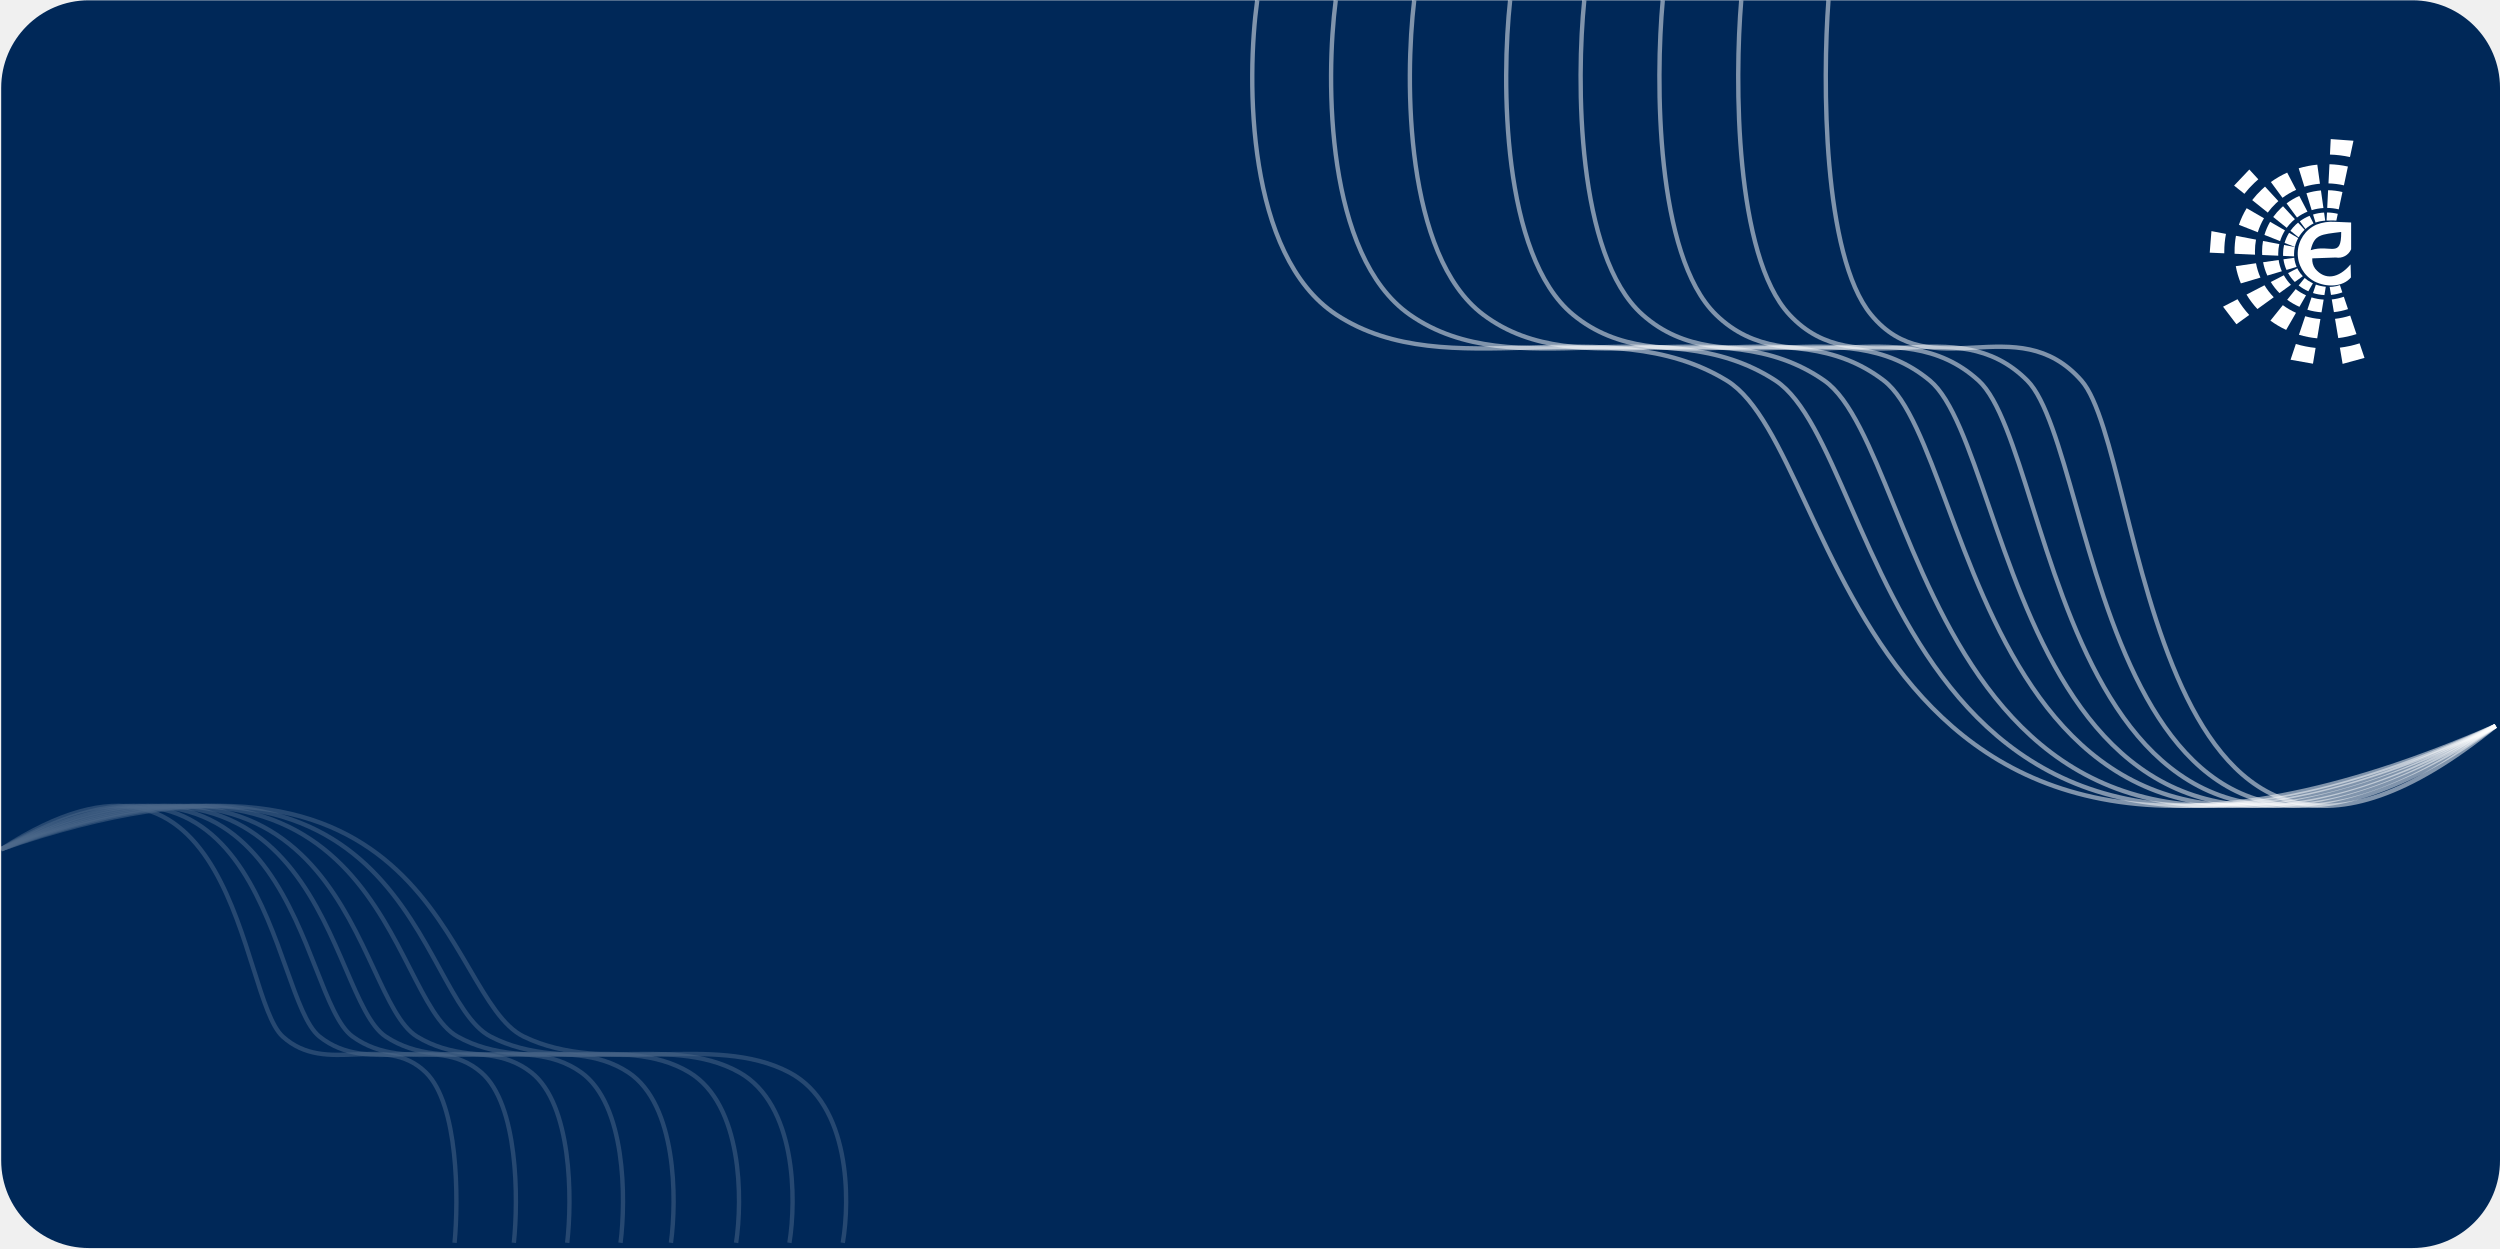
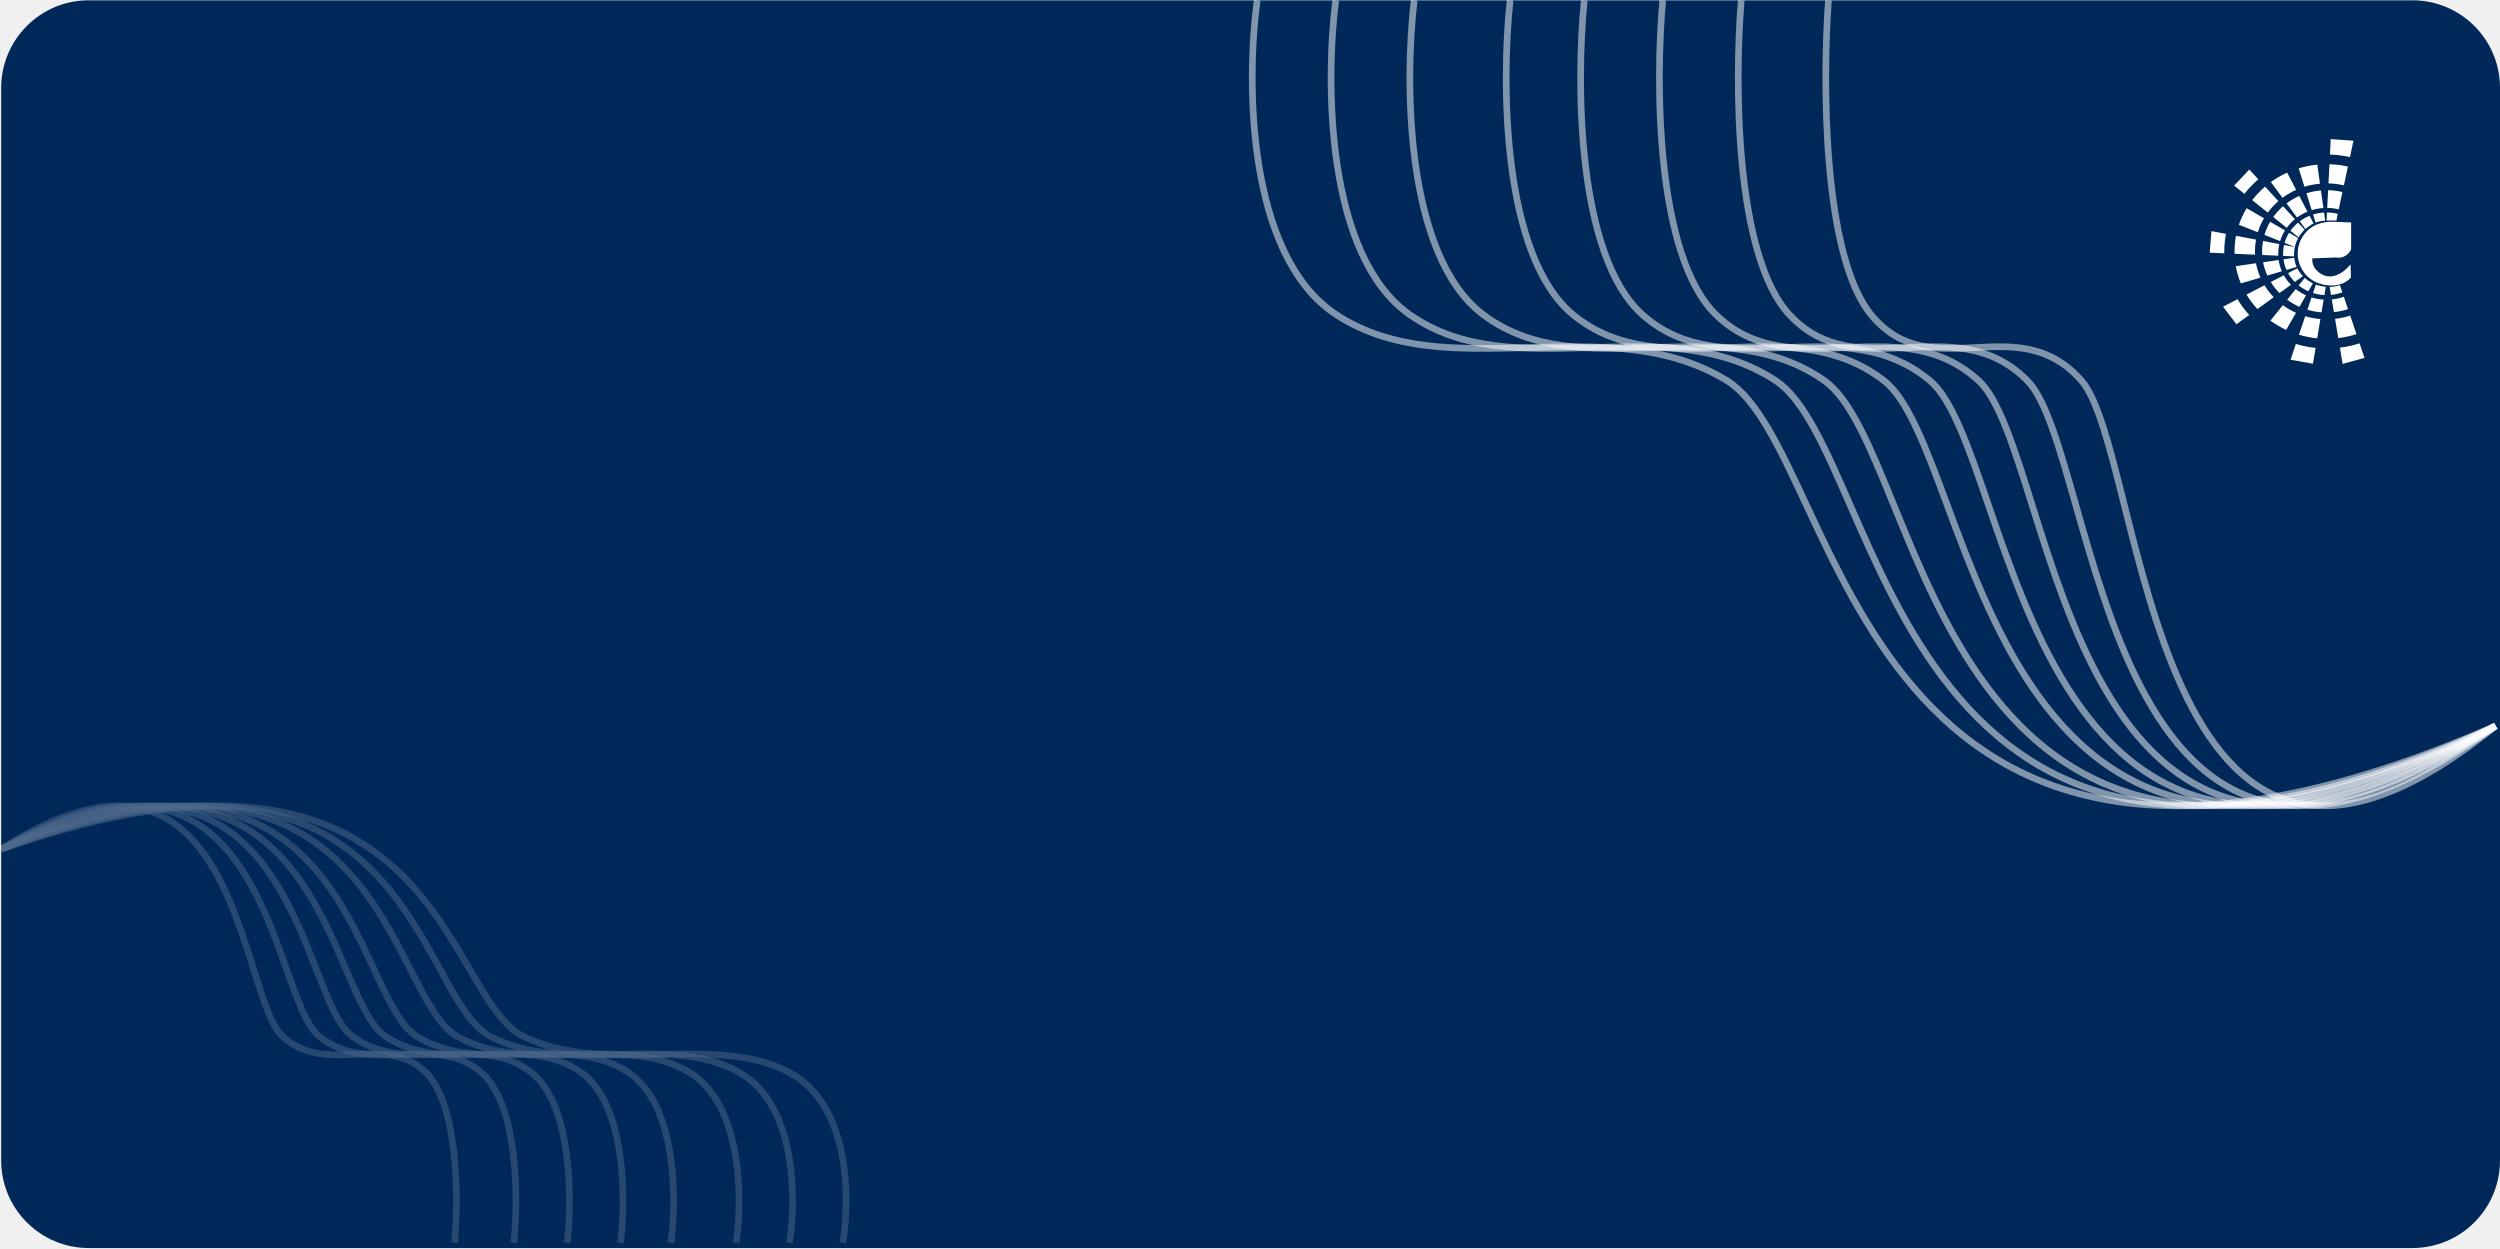
<svg xmlns="http://www.w3.org/2000/svg" width="374.678" height="187.045" viewBox="0 0 374.678 187.045">
  <g id="Group_39777" data-name="Group 39777" transform="translate(-1049.822 -204.955)">
    <g id="Group_39868" data-name="Group 39868">
      <rect id="Rectangle_1048" data-name="Rectangle 1048" width="374.5" height="187" rx="13.123" transform="translate(1050 205)" fill="#002858" />
      <g id="Group_61" data-name="Group 61" transform="translate(1237.5 205)">
-         <path id="Vector_23" data-name="Vector 23" d="M.744,0C-.916,12.019-.875,38.266,12.578,47.106c16.816,11.049,40.483-1.163,58.545,9.886S89.184,151.2,186.344,108.75" fill="none" stroke="#fff" stroke-width="0.656" opacity="0.5" />
-         <path id="Vector_24" data-name="Vector 24" d="M.7,0C-.858,12.019-.819,38.266,11.781,47.106c15.75,11.049,37.917-1.163,54.834,9.886S83.532,151.2,174.533,108.75" transform="translate(11.811)" fill="none" stroke="#fff" stroke-width="0.656" opacity="0.5" />
-         <path id="Vector_25" data-name="Vector 25" d="M.65,0C-.8,12.019-.764,38.266,10.984,47.106c14.684,11.049,35.351-1.163,51.124,9.886S77.879,151.2,162.723,108.75" transform="translate(23.621)" fill="none" stroke="#fff" stroke-width="0.656" opacity="0.5" />
-         <path id="Vector_26" data-name="Vector 26" d="M.592,0C-.729,12.019-.7,38.266,10.009,47.106,23.391,58.155,42.225,45.942,56.6,56.992s14.373,94.211,91.69,51.758" transform="translate(38.056)" fill="none" stroke="#fff" stroke-width="0.656" opacity="0.5" />
-         <path id="Vector_27" data-name="Vector 27" d="M.548,0C-.674,12.019-.644,38.266,9.256,47.106c12.375,11.049,29.792-1.163,43.084,9.886S65.632,151.2,137.133,108.75" transform="translate(49.211)" fill="none" stroke="#fff" stroke-width="0.656" opacity="0.5" />
-         <path id="Vector_28" data-name="Vector 28" d="M.5,0C-.616,12.019-.588,38.266,8.459,47.106c11.309,11.049,27.226-1.163,39.373,9.886S59.98,151.2,125.323,108.75" transform="translate(61.021)" fill="none" stroke="#fff" stroke-width="0.656" opacity="0.5" />
-         <path id="Vector_29" data-name="Vector 29" d="M.453,0C-.558,12.019-.533,38.266,7.662,47.106c10.244,11.049,24.66-1.163,35.663,9.886s11,94.211,70.188,51.758" transform="translate(72.832)" fill="none" stroke="#fff" stroke-width="0.656" opacity="0.5" />
-         <path id="Vector_30" data-name="Vector 30" d="M.4,0C-.494,12.019-.471,38.266,6.776,47.106c9.059,11.049,21.81-1.163,31.54,9.886s9.73,94.211,62.073,51.758" transform="translate(85.954)" fill="none" stroke="#fff" stroke-width="0.656" opacity="0.5" />
+         <path id="Vector_23" data-name="Vector 23" d="M.744,0C-.916,12.019-.875,38.266,12.578,47.106c16.816,11.049,40.483-1.163,58.545,9.886S89.184,151.2,186.344,108.75" fill="none" stroke="#fff" strokeWidth="0.656" opacity="0.5" />
+         <path id="Vector_24" data-name="Vector 24" d="M.7,0C-.858,12.019-.819,38.266,11.781,47.106c15.75,11.049,37.917-1.163,54.834,9.886S83.532,151.2,174.533,108.75" transform="translate(11.811)" fill="none" stroke="#fff" strokeWidth="0.656" opacity="0.5" />
+         <path id="Vector_25" data-name="Vector 25" d="M.65,0C-.8,12.019-.764,38.266,10.984,47.106c14.684,11.049,35.351-1.163,51.124,9.886S77.879,151.2,162.723,108.75" transform="translate(23.621)" fill="none" stroke="#fff" strokeWidth="0.656" opacity="0.5" />
+         <path id="Vector_26" data-name="Vector 26" d="M.592,0C-.729,12.019-.7,38.266,10.009,47.106,23.391,58.155,42.225,45.942,56.6,56.992s14.373,94.211,91.69,51.758" transform="translate(38.056)" fill="none" stroke="#fff" strokeWidth="0.656" opacity="0.5" />
+         <path id="Vector_27" data-name="Vector 27" d="M.548,0C-.674,12.019-.644,38.266,9.256,47.106c12.375,11.049,29.792-1.163,43.084,9.886S65.632,151.2,137.133,108.75" transform="translate(49.211)" fill="none" stroke="#fff" strokeWidth="0.656" opacity="0.5" />
+         <path id="Vector_28" data-name="Vector 28" d="M.5,0C-.616,12.019-.588,38.266,8.459,47.106c11.309,11.049,27.226-1.163,39.373,9.886S59.98,151.2,125.323,108.75" transform="translate(61.021)" fill="none" stroke="#fff" strokeWidth="0.656" opacity="0.5" />
+         <path id="Vector_29" data-name="Vector 29" d="M.453,0C-.558,12.019-.533,38.266,7.662,47.106c10.244,11.049,24.66-1.163,35.663,9.886s11,94.211,70.188,51.758" transform="translate(72.832)" fill="none" stroke="#fff" strokeWidth="0.656" opacity="0.5" />
+         <path id="Vector_30" data-name="Vector 30" d="M.4,0C-.494,12.019-.471,38.266,6.776,47.106c9.059,11.049,21.81-1.163,31.54,9.886s9.73,94.211,62.073,51.758" transform="translate(85.954)" fill="none" stroke="#fff" strokeWidth="0.656" opacity="0.5" />
      </g>
      <g id="Group_62" data-name="Group 62" transform="translate(1050 325.729)" opacity="0.3">
-         <path id="Vector_23-2" data-name="Vector 23" d="M.506,0C-.623,6.519-.595,20.756,8.548,25.55c11.428,5.993,27.511-.631,39.786,5.362s12.274,51.1,78.3,28.074" transform="translate(126.635 65.485) rotate(-180)" fill="none" stroke="#fff" stroke-width="0.656" opacity="0.5" />
-         <path id="Vector_24-2" data-name="Vector 24" d="M.474,0C-.583,6.519-.557,20.756,8.006,25.55c10.7,5.993,25.768-.631,37.264,5.362s11.5,51.1,73.339,28.074" transform="translate(118.609 65.485) rotate(-180)" fill="none" stroke="#fff" stroke-width="0.656" opacity="0.5" />
-         <path id="Vector_25-2" data-name="Vector 25" d="M.442,0C-.544,6.519-.519,20.756,7.464,25.55c9.979,5.993,24.024-.631,34.742,5.362s10.718,51.1,68.376,28.074" transform="translate(110.583 65.485) rotate(-180)" fill="none" stroke="#fff" stroke-width="0.656" opacity="0.5" />
-         <path id="Vector_26-2" data-name="Vector 26" d="M.4,0C-.5,6.519-.473,20.756,6.8,25.55c9.094,5.993,21.893-.631,31.66,5.362s9.768,51.1,62.31,28.074" transform="translate(100.773 65.485) rotate(-180)" fill="none" stroke="#fff" stroke-width="0.656" opacity="0.5" />
-         <path id="Vector_27-2" data-name="Vector 27" d="M.372,0C-.458,6.519-.438,20.756,6.29,25.55c8.41,5.993,20.246-.631,29.279,5.362s9.033,51.1,57.623,28.074" transform="translate(93.193 65.485) rotate(-180)" fill="none" stroke="#fff" stroke-width="0.656" opacity="0.5" />
-         <path id="Vector_28-2" data-name="Vector 28" d="M.34,0C-.419,6.519-.4,20.756,5.749,25.55c7.686,5.993,18.5-.631,26.757,5.362s8.255,51.1,52.661,28.074" transform="translate(85.167 65.485) rotate(-180)" fill="none" stroke="#fff" stroke-width="0.656" opacity="0.5" />
-         <path id="Vector_29-2" data-name="Vector 29" d="M.308,0c-.688,6.519-.67,20.756,4.9,25.55,6.961,5.993,16.759-.631,24.236,5.362s7.477,51.1,47.7,28.074" transform="translate(77.14 65.485) rotate(-180)" fill="none" stroke="#fff" stroke-width="0.656" opacity="0.5" />
-         <path id="Vector_30-2" data-name="Vector 30" d="M.273,0C-.335,6.519-.32,20.756,4.6,25.55c6.157,5.993,14.821-.631,21.434,5.362s6.613,51.1,42.184,28.074" transform="translate(68.223 65.485) rotate(-180)" fill="none" stroke="#fff" stroke-width="0.656" opacity="0.5" />
+         <path id="Vector_23-2" data-name="Vector 23" d="M.506,0C-.623,6.519-.595,20.756,8.548,25.55c11.428,5.993,27.511-.631,39.786,5.362s12.274,51.1,78.3,28.074" transform="translate(126.635 65.485) rotate(-180)" fill="none" stroke="#fff" strokeWidth="0.656" opacity="0.5" />
+         <path id="Vector_24-2" data-name="Vector 24" d="M.474,0C-.583,6.519-.557,20.756,8.006,25.55c10.7,5.993,25.768-.631,37.264,5.362s11.5,51.1,73.339,28.074" transform="translate(118.609 65.485) rotate(-180)" fill="none" stroke="#fff" strokeWidth="0.656" opacity="0.5" />
+         <path id="Vector_25-2" data-name="Vector 25" d="M.442,0C-.544,6.519-.519,20.756,7.464,25.55c9.979,5.993,24.024-.631,34.742,5.362s10.718,51.1,68.376,28.074" transform="translate(110.583 65.485) rotate(-180)" fill="none" stroke="#fff" strokeWidth="0.656" opacity="0.5" />
+         <path id="Vector_26-2" data-name="Vector 26" d="M.4,0C-.5,6.519-.473,20.756,6.8,25.55c9.094,5.993,21.893-.631,31.66,5.362s9.768,51.1,62.31,28.074" transform="translate(100.773 65.485) rotate(-180)" fill="none" stroke="#fff" strokeWidth="0.656" opacity="0.5" />
+         <path id="Vector_27-2" data-name="Vector 27" d="M.372,0C-.458,6.519-.438,20.756,6.29,25.55c8.41,5.993,20.246-.631,29.279,5.362s9.033,51.1,57.623,28.074" transform="translate(93.193 65.485) rotate(-180)" fill="none" stroke="#fff" strokeWidth="0.656" opacity="0.5" />
+         <path id="Vector_28-2" data-name="Vector 28" d="M.34,0C-.419,6.519-.4,20.756,5.749,25.55c7.686,5.993,18.5-.631,26.757,5.362s8.255,51.1,52.661,28.074" transform="translate(85.167 65.485) rotate(-180)" fill="none" stroke="#fff" strokeWidth="0.656" opacity="0.5" />
+         <path id="Vector_29-2" data-name="Vector 29" d="M.308,0c-.688,6.519-.67,20.756,4.9,25.55,6.961,5.993,16.759-.631,24.236,5.362s7.477,51.1,47.7,28.074" transform="translate(77.14 65.485) rotate(-180)" fill="none" stroke="#fff" strokeWidth="0.656" opacity="0.5" />
+         <path id="Vector_30-2" data-name="Vector 30" d="M.273,0C-.335,6.519-.32,20.756,4.6,25.55c6.157,5.993,14.821-.631,21.434,5.362s6.613,51.1,42.184,28.074" transform="translate(68.223 65.485) rotate(-180)" fill="none" stroke="#fff" strokeWidth="0.656" opacity="0.5" />
      </g>
    </g>
    <g id="Layer_x0020_1" transform="translate(1380.998 225.799)">
-       <path id="Path_67573" data-name="Path 67573" d="M16670.006,8137.31l3.408.248-.525,2.444a16.116,16.116,0,0,0-3-.37Zm2.576,4.115-.6,2.82a11.388,11.388,0,0,0-2.314-.292l.148-2.872A14.556,14.556,0,0,1,16672.582,8141.425Zm-.818,3.818-.557,2.6a7.646,7.646,0,0,0-1.73-.215l.135-2.655A10.223,10.223,0,0,1,16671.764,8145.243Zm-.7,3.271-.217,1.014-.516-.022h-.006c-.287,0-.611,0-.943.016l.063-1.209A6.884,6.884,0,0,1,16671.061,8148.514Z" transform="translate(-16651.873 -8137.31)" fill="#fff" fill-rule="evenodd" />
-       <path id="Path_67574" data-name="Path 67574" d="M15715.693,13630.489l.17,1.21c-.105.009-.213.018-.318.031a4.905,4.905,0,0,0-1.135.255l-.371-1.2A6.812,6.812,0,0,1,15715.693,13630.489Z" transform="translate(-15698.557 -13619.477)" fill="#fff" fill-rule="evenodd" />
-       <path id="Path_67575" data-name="Path 67575" d="M15248.882,11974.8l.374,2.638a7.452,7.452,0,0,0-1.761.321l-.785-2.535A10.076,10.076,0,0,1,15248.882,11974.8Z" transform="translate(-15232.217 -11967.104)" fill="#fff" fill-rule="evenodd" />
+       <path id="Path_67573" data-name="Path 67573" d="M16670.006,8137.31l3.408.248-.525,2.444a16.116,16.116,0,0,0-3-.37Zm2.576,4.115-.6,2.82a11.388,11.388,0,0,0-2.314-.292l.148-2.872A14.556,14.556,0,0,1,16672.582,8141.425Zm-.818,3.818-.557,2.6a7.646,7.646,0,0,0-1.73-.215l.135-2.655A10.223,10.223,0,0,1,16671.764,8145.243Zm-.7,3.271-.217,1.014-.516-.022h-.006c-.287,0-.611,0-.943.016l.063-1.209A6.884,6.884,0,0,1,16671.061,8148.514Z" transform="translate(-16651.873 -8137.31)" fill="#fff" fillRule="evenodd" />
+       <path id="Path_67574" data-name="Path 67574" d="M15715.693,13630.489l.17,1.21c-.105.009-.213.018-.318.031a4.905,4.905,0,0,0-1.135.255l-.371-1.2A6.812,6.812,0,0,1,15715.693,13630.489Z" transform="translate(-15698.557 -13619.477)" fill="#fff" fillRule="evenodd" />
+       <path id="Path_67575" data-name="Path 67575" d="M15248.882,11974.8l.374,2.638a7.452,7.452,0,0,0-1.761.321l-.785-2.535A10.076,10.076,0,0,1,15248.882,11974.8Z" transform="translate(-15232.217 -11967.104)" fill="#fff" fillRule="evenodd" />
      <path id="Path_67576" data-name="Path 67576" d="M14702.325,10048.9l.4,2.854a11.231,11.231,0,0,0-2.332.455l-.855-2.762A14.653,14.653,0,0,1,14702.325,10048.9Z" transform="translate(-14686.205 -10045.066)" fill="#fff" fill-rule="evenodd" />
-       <path id="Path_67577" data-name="Path 67577" d="M14775.562,13870.8l.595,1.146-.024.012a5.785,5.785,0,0,0-1.189.824l-.853-1.157A6.671,6.671,0,0,1,14775.562,13870.8Z" transform="translate(-14760.597 -13859.303)" fill="#fff" fill-rule="evenodd" />
-       <path id="Path_67578" data-name="Path 67578" d="M13842.053,12387.4l1.226,2.356a7.323,7.323,0,0,0-1.567.879l-1.561-2.119A9.849,9.849,0,0,1,13842.053,12387.4Z" transform="translate(-13828.634 -12378.88)" fill="#fff" fill-rule="evenodd" />
-       <path id="Path_67579" data-name="Path 67579" d="M12728.4,10644.1l1.342,2.583a10.989,10.989,0,0,0-2.045,1.192l-1.742-2.364A13.877,13.877,0,0,1,12728.4,10644.1Z" transform="translate(-12716.793 -10639.074)" fill="#fff" fill-rule="evenodd" />
-       <path id="Path_67580" data-name="Path 67580" d="M10123.59,10415.269l2.282-2.409,1.347,1.467c-.206.176-.408.356-.6.542a14.9,14.9,0,0,0-1.487,1.635Zm4.634.152,2,2.174c-.122.107-.242.215-.36.327a10.269,10.269,0,0,0-1.229,1.393l-2.332-1.871a13.37,13.37,0,0,1,1.4-1.549Q10127.954,10415.651,10128.224,10415.421Zm2.7,2.941,1.776,1.936c-.127.105-.252.215-.373.329a7.115,7.115,0,0,0-.853.971l-2.022-1.623a9.45,9.45,0,0,1,1.165-1.335C10130.719,10418.545,10130.82,10418.454,10130.925,10418.362Zm2.253,2.453.983,1.072a5.23,5.23,0,0,0-.9,1.142l-1.228-.985a6.375,6.375,0,0,1,.809-.933C10132.949,10421.01,10133.062,10420.91,10133.178,10420.815Z" transform="translate(-10119.939 -10408.298)" fill="#fff" fill-rule="evenodd" />
-       <path id="Path_67581" data-name="Path 67581" d="M13699.588,15142.488l1.367.792a5.068,5.068,0,0,0-.506,1.335l-1.539-.609A6,6,0,0,1,13699.588,15142.488Z" transform="translate(-13687.692 -15128.444)" fill="#fff" fill-rule="evenodd" />
-       <path id="Path_67582" data-name="Path 67582" d="M12273.209,14320.6l2.23,1.289a6.73,6.73,0,0,0-.734,1.607l-2.346-.93A9.008,9.008,0,0,1,12273.209,14320.6Z" transform="translate(-12264.161 -14308.203)" fill="#fff" fill-rule="evenodd" />
-       <path id="Path_67583" data-name="Path 67583" d="M10465.3,13304.8l2.6,1.506a9.757,9.757,0,0,0-.93,2.1l-2.831-1.121A12.749,12.749,0,0,1,10465.3,13304.8Z" transform="translate(-10459.768 -13294.439)" fill="#fff" fill-rule="evenodd" />
-       <path id="Path_67584" data-name="Path 67584" d="M8399.07,15021.049l.256-3.229,2.178.415a13.843,13.843,0,0,0-.254,2.638c0,.092,0,.182,0,.272Zm3.935-2.526,3,.571a9.775,9.775,0,0,0-.16,1.758c0,.167,0,.333.014.5l-3.066-.137c0-.112,0-.227,0-.34A12.529,12.529,0,0,1,8403,15018.522Zm4.049.772,2.443.467a6.529,6.529,0,0,0-.164,1.458c0,.094,0,.189.007.284l-2.408-.106c-.01-.182-.017-.362-.017-.546A8.806,8.806,0,0,1,8407.054,15019.295Zm3.154.6,1.617.309a4.962,4.962,0,0,0-.118,1.063c0,.114,0,.229.011.341l-1.651-.073c0-.1-.008-.212-.008-.316A5.908,5.908,0,0,1,8410.208,15019.9Z" transform="translate(-8399.07 -15004.026)" fill="#fff" fill-rule="evenodd" />
-       <path id="Path_67585" data-name="Path 67585" d="M13617.6,17009.094l1.619-.232a4.851,4.851,0,0,0,.358,1.371l-1.52.451A5.917,5.917,0,0,1,13617.6,17009.094Z" transform="translate(-13606.554 -16991.076)" fill="#fff" fill-rule="evenodd" />
-       <path id="Path_67586" data-name="Path 67586" d="M12177.4,17176.646l2.331-.336a6.5,6.5,0,0,0,.479,1.689l-2.176.645A8.806,8.806,0,0,1,12177.4,17176.646Z" transform="translate(-12169.403 -17158.189)" fill="#fff" fill-rule="evenodd" />
-       <path id="Path_67587" data-name="Path 67587" d="M10244.7,17419.844l3.028-.436a9.747,9.747,0,0,0,.667,2.15l-2.937.869A12.4,12.4,0,0,1,10244.7,17419.844Z" transform="translate(-10240.795 -17400.799)" fill="#fff" fill-rule="evenodd" />
-       <path id="Path_67588" data-name="Path 67588" d="M9345.307,17806.453l-2-2.629,2.167-1.121a14.8,14.8,0,0,0,1.755,2.357Zm1.516-4.445,2.694-1.395a10.284,10.284,0,0,0,1.388,1.793l-2.451,1.77A12.958,12.958,0,0,1,9346.822,17802.008Zm3.637-1.883,1.958-1.012a6.9,6.9,0,0,0,1.064,1.428l-1.722,1.244A9.268,9.268,0,0,1,9350.459,17800.125Zm2.594-1.34,1.38-.715c.05.1.1.2.162.3a4.563,4.563,0,0,0,.666.881l-1.2.867A6.188,6.188,0,0,1,9353.053,17798.785Z" transform="translate(-9341.312 -17778.703)" fill="#fff" fill-rule="evenodd" />
-       <path id="Path_67589" data-name="Path 67589" d="M14695.7,18523.068l.9-1.119a4.993,4.993,0,0,0,1.022.691c.071.037.144.072.215.1l-.687,1.2A6.694,6.694,0,0,1,14695.7,18523.068Z" transform="translate(-14682.372 -18501.131)" fill="#fff" fill-rule="evenodd" />
-       <path id="Path_67590" data-name="Path 67590" d="M13882.6,19355.436l1.281-1.6a7.277,7.277,0,0,0,1.542.93l-.988,1.725A9.8,9.8,0,0,1,13882.6,19355.436Z" transform="translate(-13870.993 -19331.354)" fill="#fff" fill-rule="evenodd" />
-       <path id="Path_67591" data-name="Path 67591" d="M12695.3,20555.729l1.863-2.318a10.809,10.809,0,0,0,1.972,1.145l-1.475,2.564A13.951,13.951,0,0,1,12695.3,20555.729Z" transform="translate(-12686.207 -20528.52)" fill="#fff" fill-rule="evenodd" />
-       <path id="Path_67592" data-name="Path 67592" d="M14124.68,19022.346l-3.359-.594.793-2.361a16.059,16.059,0,0,0,2.961.588Zm-2.1-4.336.936-2.781a11.063,11.063,0,0,0,2.279.426l-.482,2.889A14.456,14.456,0,0,1,14122.58,19018.01Zm1.262-3.75.623-1.852a7.487,7.487,0,0,0,1.816.332l-.318,1.906A10.1,10.1,0,0,1,14123.842,19014.26Zm.842-2.5.43-1.275a6.009,6.009,0,0,0,1.488.33l-.207,1.246A6.84,6.84,0,0,1,14124.684,19011.756Z" transform="translate(-14109.209 -18988.682)" fill="#fff" fill-rule="evenodd" />
-       <path id="Path_67593" data-name="Path 67593" d="M16895.992,19064.287l-3.281.9-.41-2.432a15.953,15.953,0,0,0,2.953-.648Zm-3.934-2.967-.484-2.885a11.284,11.284,0,0,0,2.273-.49l.941,2.779A14.416,14.416,0,0,1,16892.059,19061.32Zm-.652-3.891-.32-1.9a7.666,7.666,0,0,0,1.807-.406l.627,1.855A10.041,10.041,0,0,1,16891.406,19057.43Zm-.436-2.582-.2-1.2c.164,0,.326-.014.484-.027a4.781,4.781,0,0,0,1.051-.238l.365,1.086A6.728,6.728,0,0,1,16890.971,19054.848Z" transform="translate(-16872.797 -19031.494)" fill="#fff" fill-rule="evenodd" />
-       <path id="Path_67594" data-name="Path 67594" d="M14634.645,14321.862l2.411.1,0,4.017a2.088,2.088,0,0,1-2.3,1.23l-3.519.129a2.283,2.283,0,0,0,.425,1.54c1.447,1.773,3.515,1.5,5.311-.642l.055,1.959c-1.22,1.46-3.672,1.521-5.476.594a4.744,4.744,0,0,1,.285-8.5A6.389,6.389,0,0,1,14634.645,14321.862Zm.923,1.52c.027,4.058-1.595,1.772-4.572,2.73C14631.548,14323.735,14632.5,14323.768,14635.567,14323.382Z" transform="translate(-14615.866 -14309.461)" fill="#fff" fill-rule="evenodd" />
+       <path id="Path_67577" data-name="Path 67577" d="M14775.562,13870.8l.595,1.146-.024.012a5.785,5.785,0,0,0-1.189.824l-.853-1.157A6.671,6.671,0,0,1,14775.562,13870.8Z" transform="translate(-14760.597 -13859.303)" fill="#fff" fillRule="evenodd" />
+       <path id="Path_67578" data-name="Path 67578" d="M13842.053,12387.4l1.226,2.356a7.323,7.323,0,0,0-1.567.879l-1.561-2.119A9.849,9.849,0,0,1,13842.053,12387.4Z" transform="translate(-13828.634 -12378.88)" fill="#fff" fillRule="evenodd" />
+       <path id="Path_67579" data-name="Path 67579" d="M12728.4,10644.1l1.342,2.583a10.989,10.989,0,0,0-2.045,1.192l-1.742-2.364A13.877,13.877,0,0,1,12728.4,10644.1Z" transform="translate(-12716.793 -10639.074)" fill="#fff" fillRule="evenodd" />
+       <path id="Path_67580" data-name="Path 67580" d="M10123.59,10415.269l2.282-2.409,1.347,1.467c-.206.176-.408.356-.6.542a14.9,14.9,0,0,0-1.487,1.635Zm4.634.152,2,2.174c-.122.107-.242.215-.36.327a10.269,10.269,0,0,0-1.229,1.393l-2.332-1.871a13.37,13.37,0,0,1,1.4-1.549Q10127.954,10415.651,10128.224,10415.421Zm2.7,2.941,1.776,1.936c-.127.105-.252.215-.373.329a7.115,7.115,0,0,0-.853.971l-2.022-1.623a9.45,9.45,0,0,1,1.165-1.335C10130.719,10418.545,10130.82,10418.454,10130.925,10418.362Zm2.253,2.453.983,1.072a5.23,5.23,0,0,0-.9,1.142l-1.228-.985a6.375,6.375,0,0,1,.809-.933C10132.949,10421.01,10133.062,10420.91,10133.178,10420.815Z" transform="translate(-10119.939 -10408.298)" fill="#fff" fillRule="evenodd" />
+       <path id="Path_67581" data-name="Path 67581" d="M13699.588,15142.488l1.367.792a5.068,5.068,0,0,0-.506,1.335l-1.539-.609A6,6,0,0,1,13699.588,15142.488Z" transform="translate(-13687.692 -15128.444)" fill="#fff" fillRule="evenodd" />
+       <path id="Path_67582" data-name="Path 67582" d="M12273.209,14320.6l2.23,1.289a6.73,6.73,0,0,0-.734,1.607l-2.346-.93A9.008,9.008,0,0,1,12273.209,14320.6Z" transform="translate(-12264.161 -14308.203)" fill="#fff" fillRule="evenodd" />
+       <path id="Path_67583" data-name="Path 67583" d="M10465.3,13304.8l2.6,1.506a9.757,9.757,0,0,0-.93,2.1l-2.831-1.121A12.749,12.749,0,0,1,10465.3,13304.8Z" transform="translate(-10459.768 -13294.439)" fill="#fff" fillRule="evenodd" />
+       <path id="Path_67584" data-name="Path 67584" d="M8399.07,15021.049l.256-3.229,2.178.415a13.843,13.843,0,0,0-.254,2.638c0,.092,0,.182,0,.272Zm3.935-2.526,3,.571a9.775,9.775,0,0,0-.16,1.758c0,.167,0,.333.014.5l-3.066-.137c0-.112,0-.227,0-.34A12.529,12.529,0,0,1,8403,15018.522Zm4.049.772,2.443.467a6.529,6.529,0,0,0-.164,1.458c0,.094,0,.189.007.284l-2.408-.106c-.01-.182-.017-.362-.017-.546A8.806,8.806,0,0,1,8407.054,15019.295Zm3.154.6,1.617.309a4.962,4.962,0,0,0-.118,1.063c0,.114,0,.229.011.341l-1.651-.073c0-.1-.008-.212-.008-.316A5.908,5.908,0,0,1,8410.208,15019.9Z" transform="translate(-8399.07 -15004.026)" fill="#fff" fillRule="evenodd" />
+       <path id="Path_67585" data-name="Path 67585" d="M13617.6,17009.094l1.619-.232a4.851,4.851,0,0,0,.358,1.371l-1.52.451A5.917,5.917,0,0,1,13617.6,17009.094Z" transform="translate(-13606.554 -16991.076)" fill="#fff" fillRule="evenodd" />
+       <path id="Path_67586" data-name="Path 67586" d="M12177.4,17176.646l2.331-.336a6.5,6.5,0,0,0,.479,1.689l-2.176.645A8.806,8.806,0,0,1,12177.4,17176.646Z" transform="translate(-12169.403 -17158.189)" fill="#fff" fillRule="evenodd" />
+       <path id="Path_67587" data-name="Path 67587" d="M10244.7,17419.844l3.028-.436a9.747,9.747,0,0,0,.667,2.15l-2.937.869A12.4,12.4,0,0,1,10244.7,17419.844Z" transform="translate(-10240.795 -17400.799)" fill="#fff" fillRule="evenodd" />
+       <path id="Path_67588" data-name="Path 67588" d="M9345.307,17806.453l-2-2.629,2.167-1.121a14.8,14.8,0,0,0,1.755,2.357Zm1.516-4.445,2.694-1.395a10.284,10.284,0,0,0,1.388,1.793l-2.451,1.77A12.958,12.958,0,0,1,9346.822,17802.008Zm3.637-1.883,1.958-1.012a6.9,6.9,0,0,0,1.064,1.428l-1.722,1.244A9.268,9.268,0,0,1,9350.459,17800.125Zm2.594-1.34,1.38-.715c.05.1.1.2.162.3a4.563,4.563,0,0,0,.666.881l-1.2.867A6.188,6.188,0,0,1,9353.053,17798.785Z" transform="translate(-9341.312 -17778.703)" fill="#fff" filRule="evenodd" />
+       <path id="Path_67589" data-name="Path 67589" d="M14695.7,18523.068l.9-1.119a4.993,4.993,0,0,0,1.022.691c.071.037.144.072.215.1l-.687,1.2A6.694,6.694,0,0,1,14695.7,18523.068Z" transform="translate(-14682.372 -18501.131)" fill="#fff" fillRule="evenodd" />
+       <path id="Path_67590" data-name="Path 67590" d="M13882.6,19355.436l1.281-1.6a7.277,7.277,0,0,0,1.542.93l-.988,1.725A9.8,9.8,0,0,1,13882.6,19355.436Z" transform="translate(-13870.993 -19331.354)" fill="#fff" fillRule="evenodd" />
+       <path id="Path_67591" data-name="Path 67591" d="M12695.3,20555.729l1.863-2.318a10.809,10.809,0,0,0,1.972,1.145l-1.475,2.564A13.951,13.951,0,0,1,12695.3,20555.729Z" transform="translate(-12686.207 -20528.52)" fill="#fff" fillRule="evenodd" />
+       <path id="Path_67592" data-name="Path 67592" d="M14124.68,19022.346l-3.359-.594.793-2.361a16.059,16.059,0,0,0,2.961.588Zm-2.1-4.336.936-2.781a11.063,11.063,0,0,0,2.279.426l-.482,2.889A14.456,14.456,0,0,1,14122.58,19018.01Zm1.262-3.75.623-1.852a7.487,7.487,0,0,0,1.816.332l-.318,1.906A10.1,10.1,0,0,1,14123.842,19014.26Zm.842-2.5.43-1.275a6.009,6.009,0,0,0,1.488.33l-.207,1.246A6.84,6.84,0,0,1,14124.684,19011.756Z" transform="translate(-14109.209 -18988.682)" fill="#fff" fillRule="evenodd" />
+       <path id="Path_67593" data-name="Path 67593" d="M16895.992,19064.287l-3.281.9-.41-2.432a15.953,15.953,0,0,0,2.953-.648Zm-3.934-2.967-.484-2.885a11.284,11.284,0,0,0,2.273-.49l.941,2.779A14.416,14.416,0,0,1,16892.059,19061.32Zm-.652-3.891-.32-1.9a7.666,7.666,0,0,0,1.807-.406l.627,1.855A10.041,10.041,0,0,1,16891.406,19057.43Zm-.436-2.582-.2-1.2c.164,0,.326-.014.484-.027a4.781,4.781,0,0,0,1.051-.238l.365,1.086A6.728,6.728,0,0,1,16890.971,19054.848Z" transform="translate(-16872.797 -19031.494)" fill="#fff" fillRule="evenodd" />
+       <path id="Path_67594" data-name="Path 67594" d="M14634.645,14321.862l2.411.1,0,4.017a2.088,2.088,0,0,1-2.3,1.23l-3.519.129a2.283,2.283,0,0,0,.425,1.54c1.447,1.773,3.515,1.5,5.311-.642l.055,1.959c-1.22,1.46-3.672,1.521-5.476.594a4.744,4.744,0,0,1,.285-8.5A6.389,6.389,0,0,1,14634.645,14321.862Zm.923,1.52c.027,4.058-1.595,1.772-4.572,2.73C14631.548,14323.735,14632.5,14323.768,14635.567,14323.382Z" transform="translate(-14615.866 -14309.461)" fill="#fff" fillRule="evenodd" />
    </g>
  </g>
</svg>
